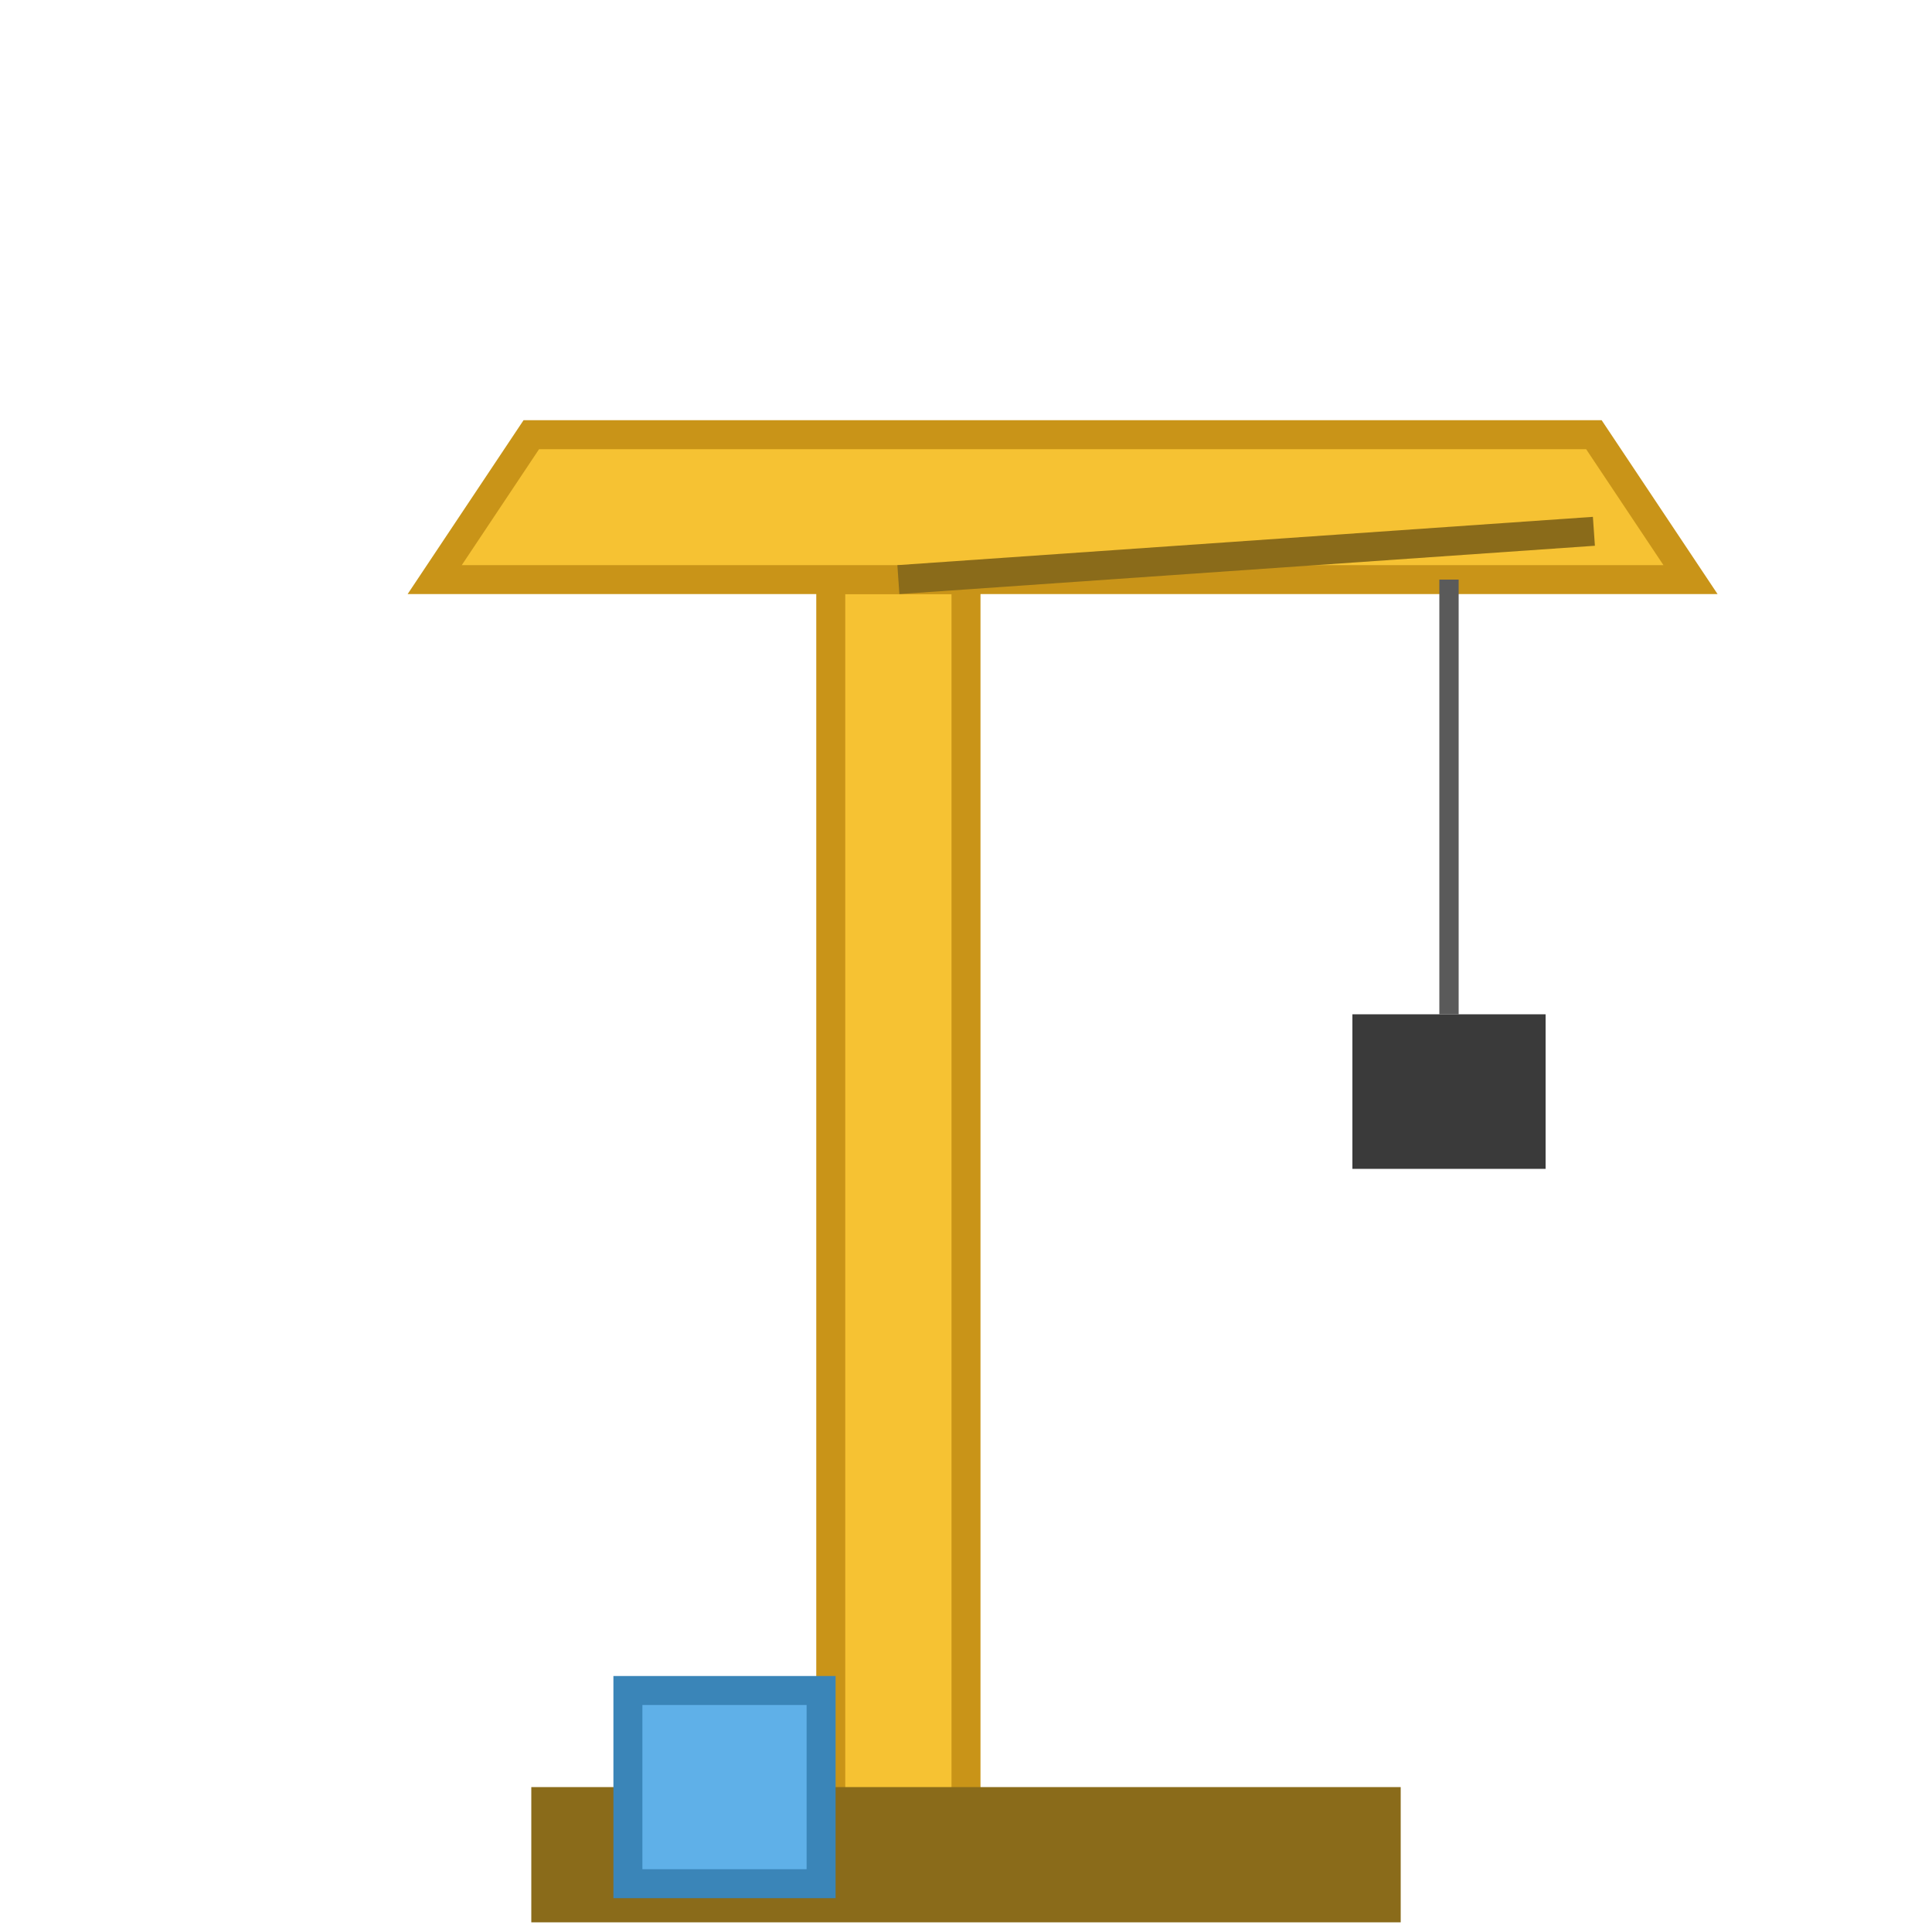
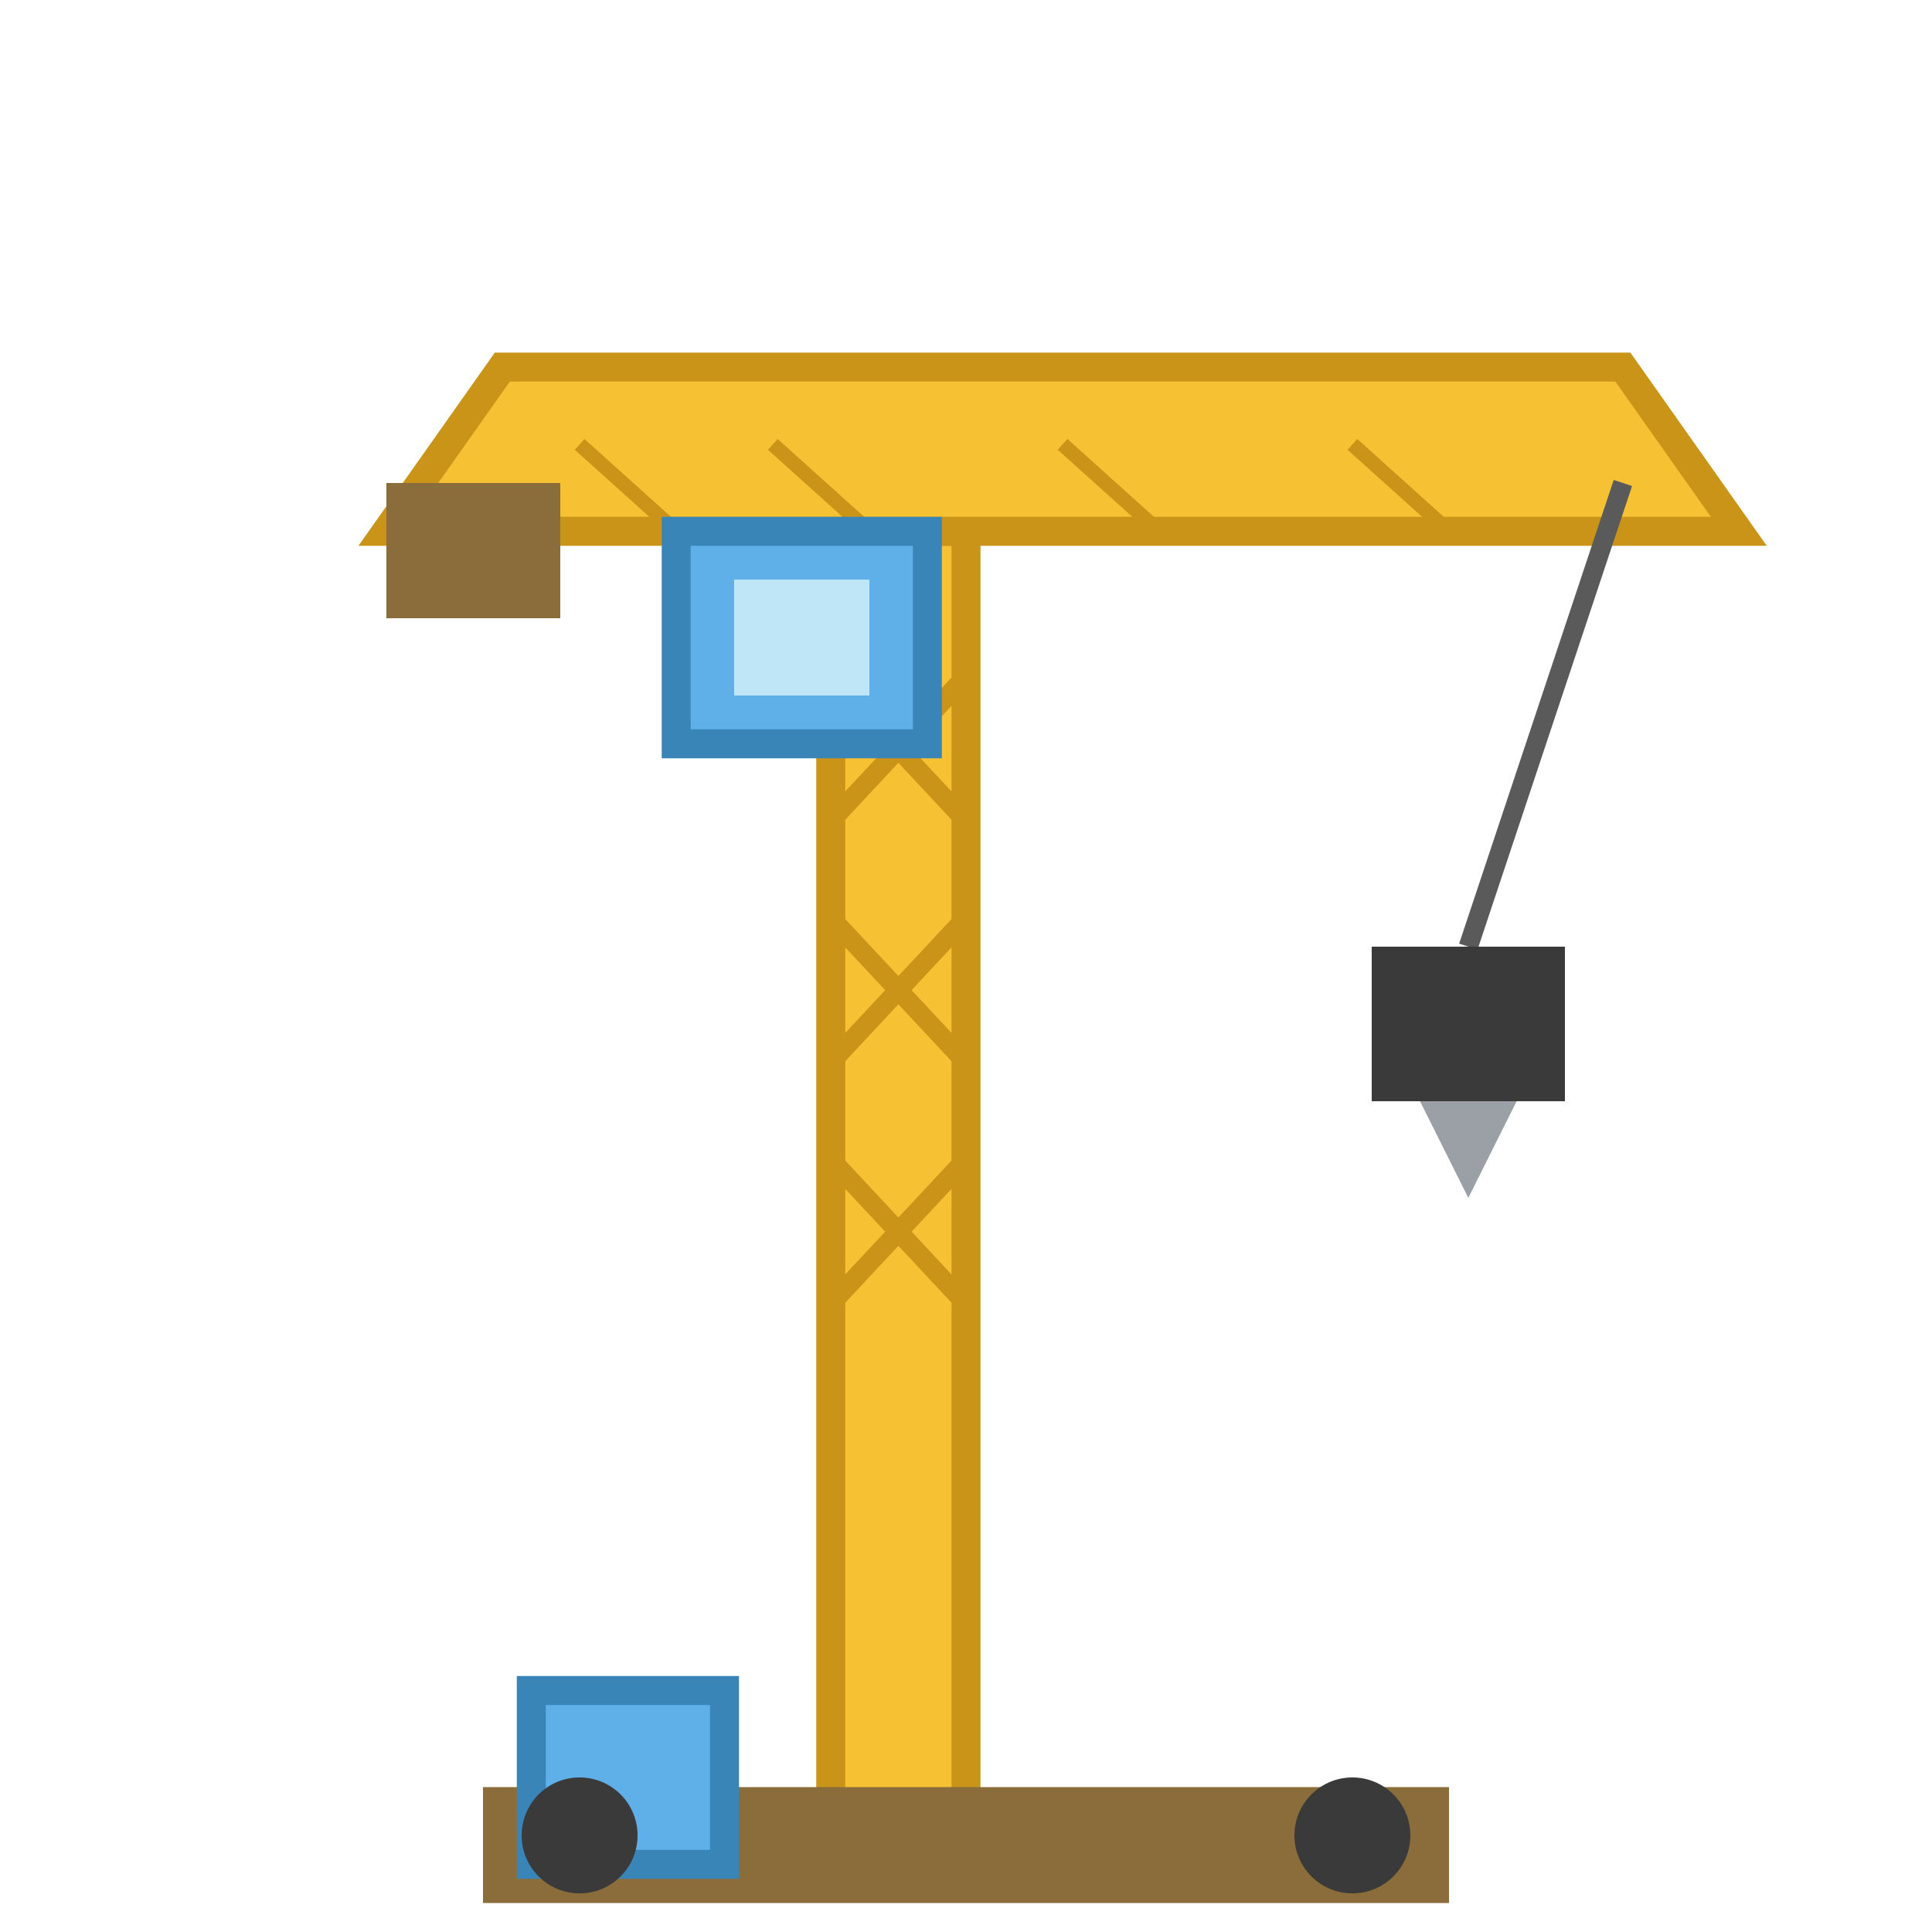
<svg xmlns="http://www.w3.org/2000/svg" viewBox="0 0 200 200">
-   <rect x="86" y="60" width="14" height="130" fill="#F6C233" stroke="#C99418" stroke-width="3" />
-   <polygon points="45,60 175,60 165,45 55,45" fill="#F6C233" stroke="#C99418" stroke-width="3" />
-   <line x1="165" y1="55" x2="93" y2="60" stroke="#8A6B1A" stroke-width="3" />
-   <line x1="150" y1="60" x2="150" y2="105" stroke="#5A5A5A" stroke-width="2" />
-   <rect x="140" y="105" width="20" height="16" fill="#3A3A3A" />
-   <rect x="55" y="185" width="90" height="14" fill="#8A6B1A" />
-   <rect x="65" y="175" width="20" height="20" fill="#5FB0E8" stroke="#3A85B8" stroke-width="3" />
+   <rect x="86" y="55" width="14" height="135" fill="#F6C233" stroke="#C99418" stroke-width="3" />
+   <g stroke="#C99418" stroke-width="2">
+     <line x1="86" y1="70" x2="100" y2="85" />
+     <line x1="100" y1="70" x2="86" y2="85" />
+     <line x1="86" y1="95" x2="100" y2="110" />
+     <line x1="100" y1="95" x2="86" y2="110" />
+     <line x1="86" y1="120" x2="100" y2="135" />
+     <line x1="100" y1="120" x2="86" y2="135" />
+   </g>
+   <polygon points="40,55 180,55 168,38 52,38" fill="#F6C233" stroke="#C99418" stroke-width="3" />
+   <g stroke="#C99418" stroke-width="1.5">
+     <line x1="60" y1="46" x2="70" y2="55" />
+     <line x1="80" y1="46" x2="90" y2="55" />
+     <line x1="110" y1="46" x2="120" y2="55" />
+     <line x1="140" y1="46" x2="150" y2="55" />
+   </g>
+   <rect x="40" y="50" width="18" height="14" fill="#8A6D3A" />
+   <line x1="168" y1="50" x2="152" y2="98" stroke="#5A5A5A" stroke-width="2" />
+   <rect x="142" y="98" width="20" height="16" fill="#3A3A3A" />
+   <path d="M147 114 L157 114 L152 124 Z" fill="#9AA0A6" />
+   <rect x="70" y="55" width="26" height="22" fill="#5FB0E8" stroke="#3A85B8" stroke-width="3" />
+   <rect x="76" y="60" width="14" height="12" fill="#BEE6F7" />
+   <rect x="50" y="185" width="100" height="12" fill="#8A6D3A" />
+   <rect x="55" y="175" width="20" height="18" fill="#5FB0E8" stroke="#3A85B8" stroke-width="3" />
+   <circle cx="60" cy="190" r="6" fill="#3A3A3A" />
+   <circle cx="140" cy="190" r="6" fill="#3A3A3A" />
</svg>
